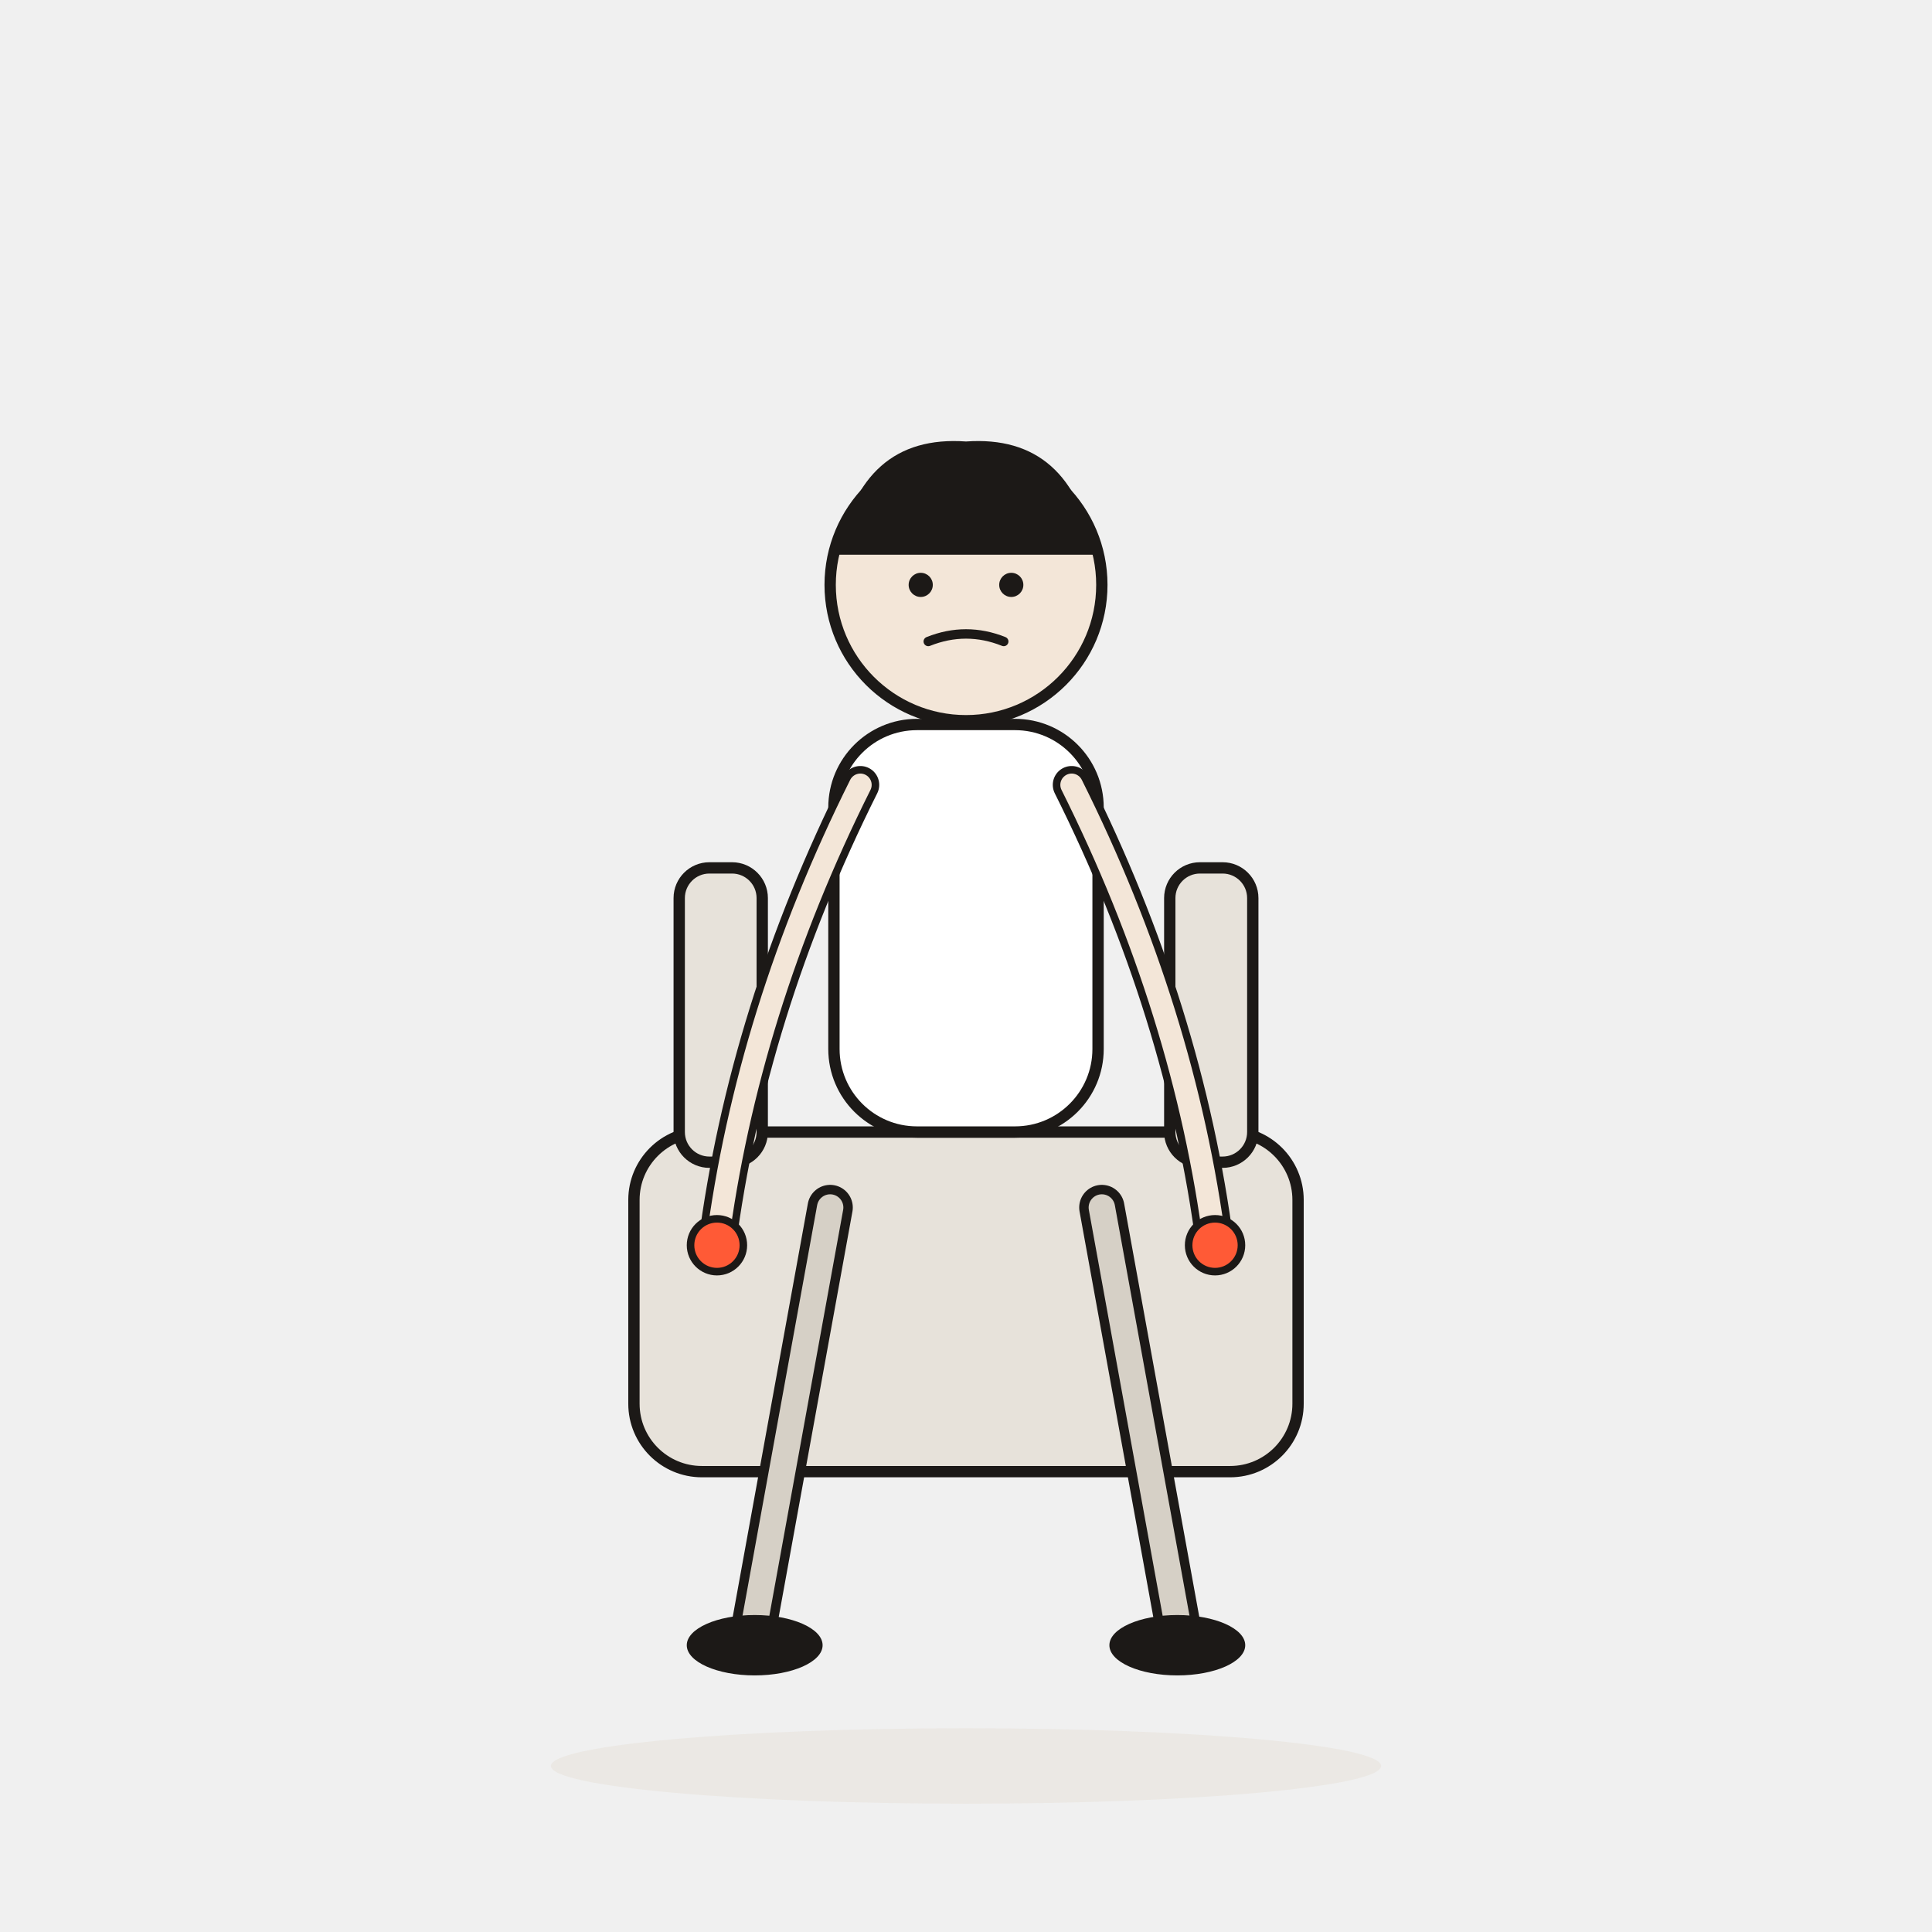
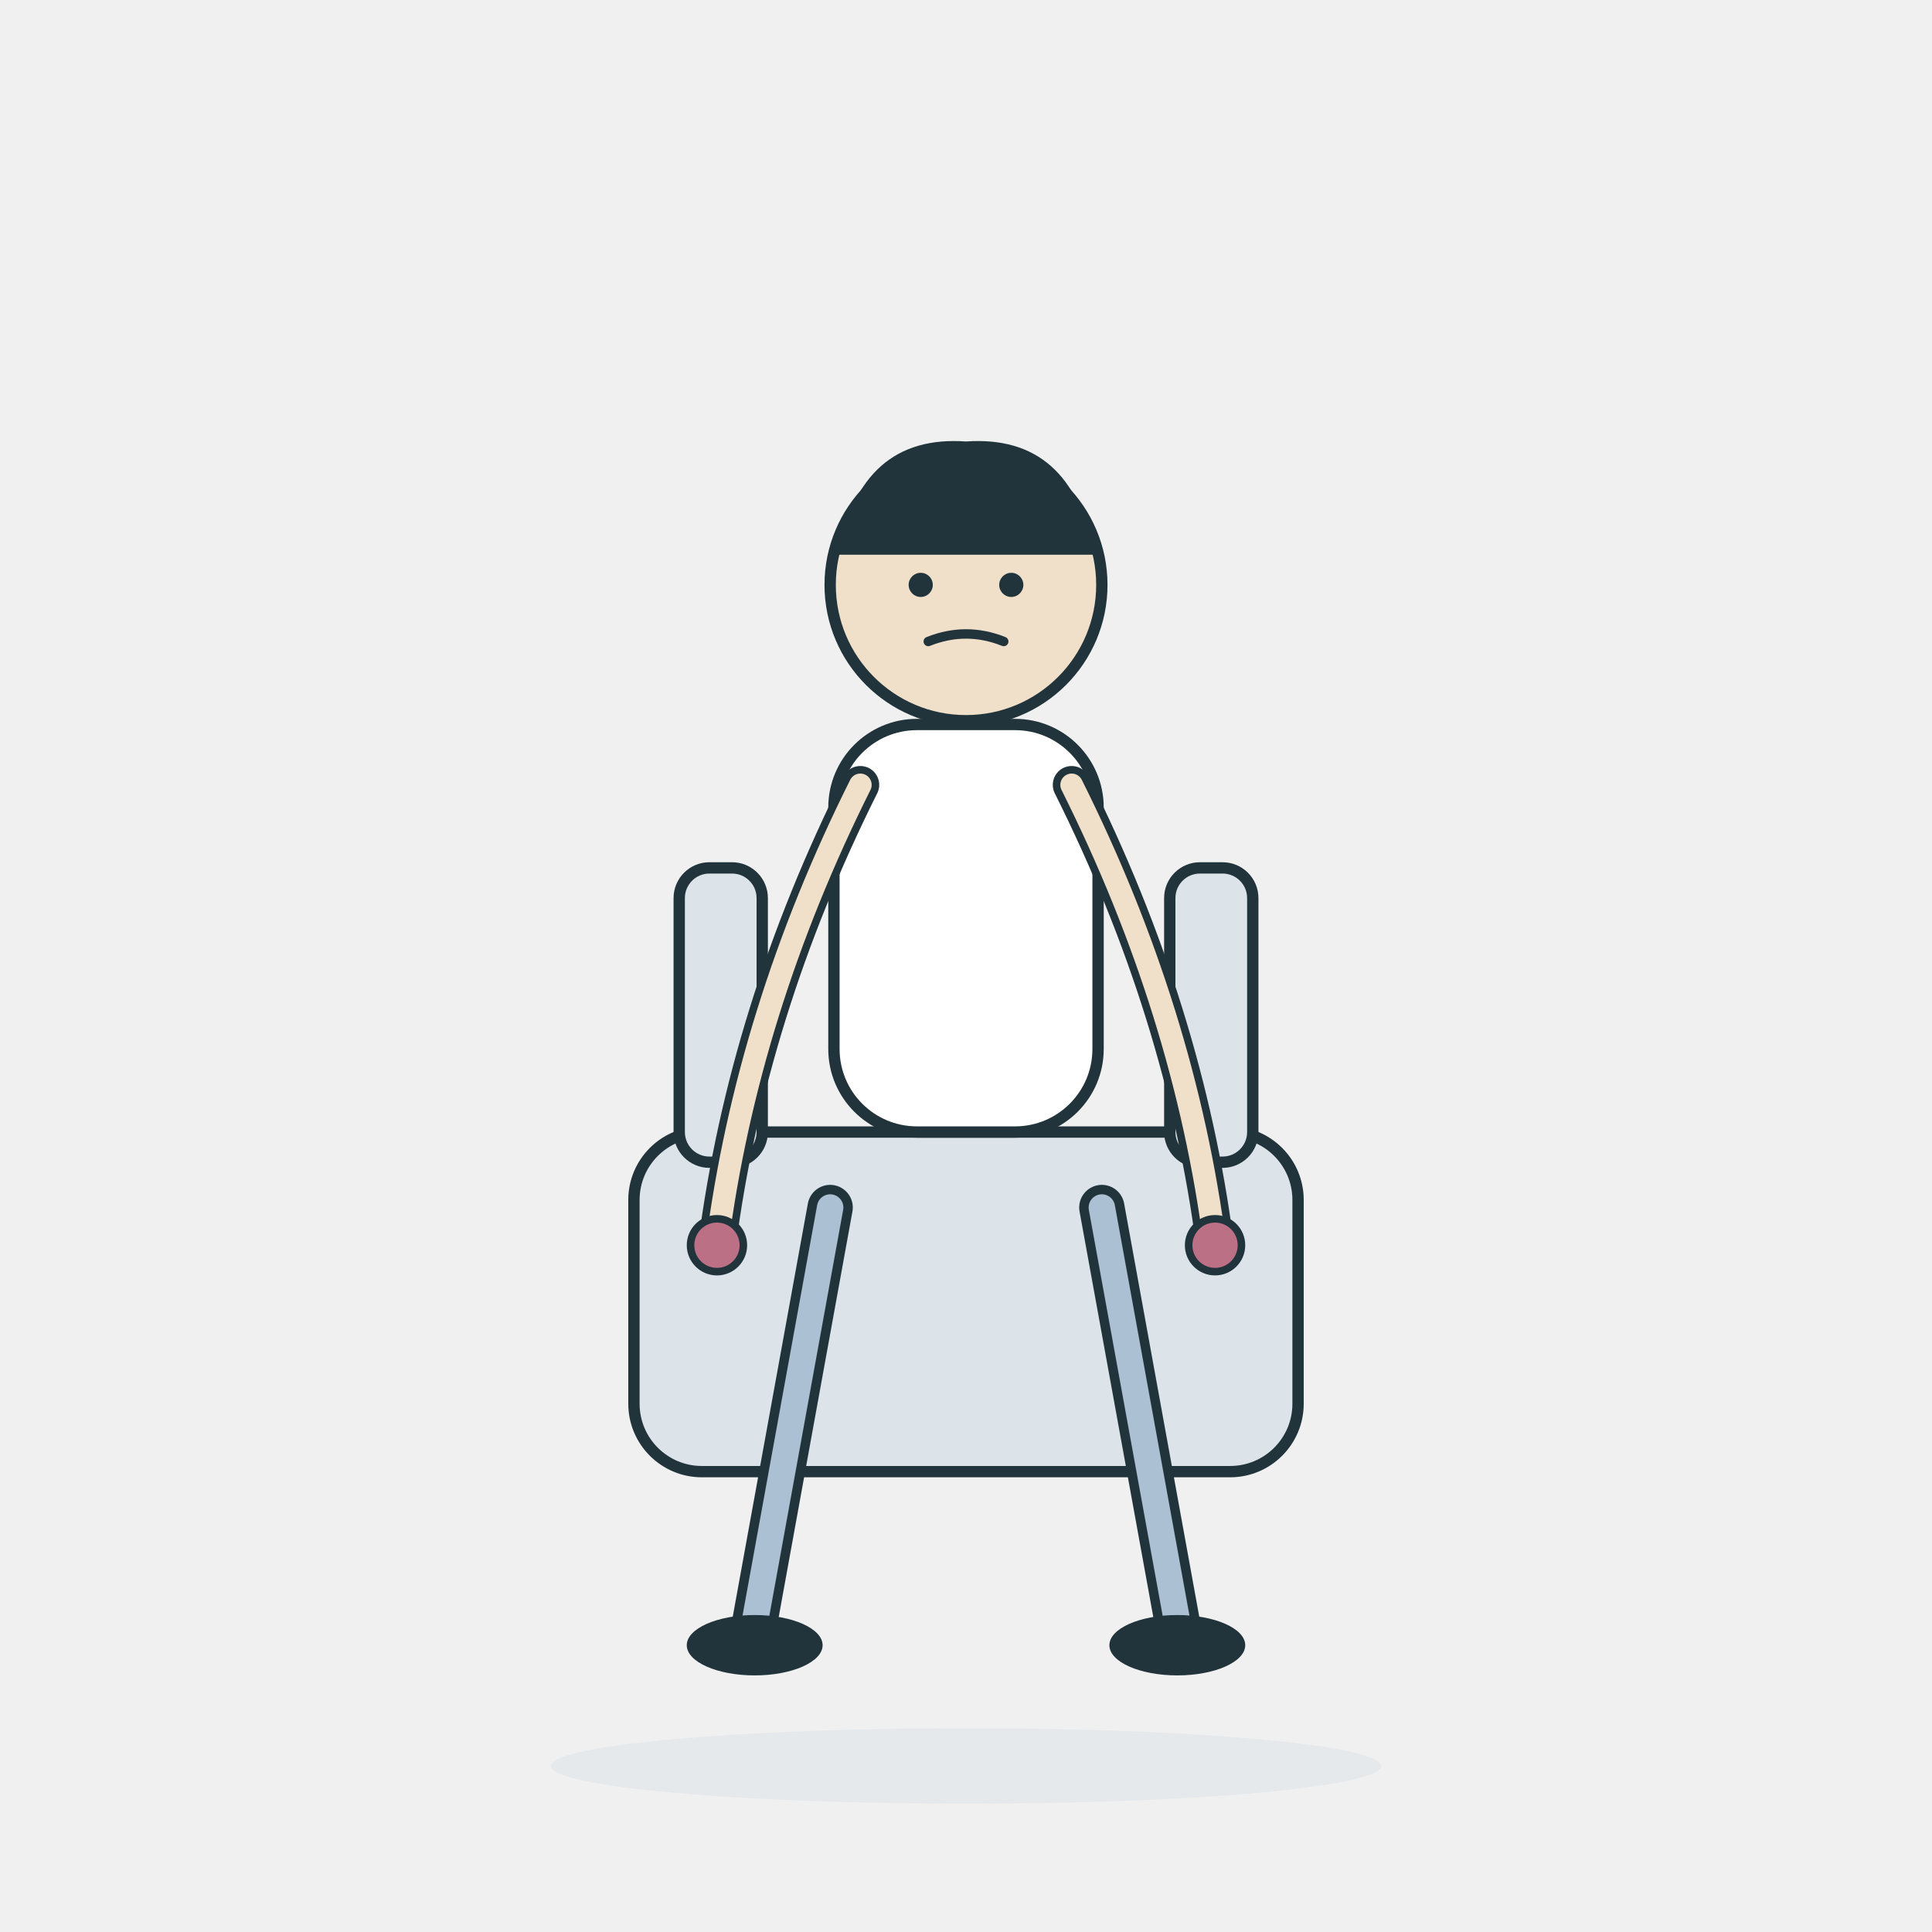
<svg xmlns="http://www.w3.org/2000/svg" viewBox="0 0 512 512" width="512" height="512" role="img" aria-label="DeskBreak Stretch — Unshrug start, shoulders creeping toward the ears (front)">
  <rect width="512" height="512" fill="none" />
-   <ellipse cx="256" cy="468" rx="110" ry="10" fill="#E7E2DA" opacity="0.55" />
+   <ellipse cx="256" cy="468" rx="110" ry="10" fill="#DCE3E9" opacity="0.55" />
  <g id="chair">
-     <rect x="168" y="300" width="176" height="90" rx="18" fill="#E7E2DA" stroke="#1C1917" stroke-width="3.0" />
-     <rect x="180" y="230" width="22" height="78" rx="8" fill="#E7E2DA" stroke="#1C1917" stroke-width="3.0" />
-     <rect x="310" y="230" width="22" height="78" rx="8" fill="#E7E2DA" stroke="#1C1917" stroke-width="3.0" />
+     <rect x="168" y="300" width="176" height="90" rx="18" fill="#DCE3E9" stroke="#22343B" stroke-width="3.0" />
+     <rect x="180" y="230" width="22" height="78" rx="8" fill="#DCE3E9" stroke="#22343B" stroke-width="3.0" />
+     <rect x="310" y="230" width="22" height="78" rx="8" fill="#DCE3E9" stroke="#22343B" stroke-width="3.0" />
  </g>
  <g id="legs">
-     <path d="M220,320 L200,430" fill="none" stroke="#1C1917" stroke-width="12" stroke-linecap="round" />
-     <path d="M292,320 L312,430" fill="none" stroke="#1C1917" stroke-width="12" stroke-linecap="round" />
-     <path d="M220,320 L200,430" fill="none" stroke="#D6D0C6" stroke-width="7" stroke-linecap="round" />
-     <path d="M292,320 L312,430" fill="none" stroke="#D6D0C6" stroke-width="7" stroke-linecap="round" />
-     <ellipse cx="200" cy="436" rx="18" ry="8" fill="#1C1917" />
-     <ellipse cx="312" cy="436" rx="18" ry="8" fill="#1C1917" />
+     <path d="M220,320 L200,430" fill="none" stroke="#22343B" stroke-width="12" stroke-linecap="round" />
+     <path d="M292,320 L312,430" fill="none" stroke="#22343B" stroke-width="12" stroke-linecap="round" />
+     <path d="M220,320 L200,430" fill="none" stroke="#ACC0D3" stroke-width="7" stroke-linecap="round" />
+     <path d="M292,320 L312,430" fill="none" stroke="#ACC0D3" stroke-width="7" stroke-linecap="round" />
+     <ellipse cx="200" cy="436" rx="18" ry="8" fill="#22343B" />
+     <ellipse cx="312" cy="436" rx="18" ry="8" fill="#22343B" />
  </g>
  <g id="torso">
-     <rect x="221" y="192" width="70" height="108" rx="22" fill="#FFFFFF" stroke="#1C1917" stroke-width="3.0" />
+     <rect x="221" y="192" width="70" height="108" rx="22" fill="#FFFFFF" stroke="#22343B" stroke-width="3.0" />
  </g>
  <g class="arm">
-     <path d="M228,208 Q198,268 190,330" fill="none" stroke="#1C1917" stroke-width="10" stroke-linecap="round" />
-     <path d="M228,208 Q198,268 190,330" fill="none" stroke="#F3E6D8" stroke-width="6" stroke-linecap="round" />
-     <circle cx="190" cy="330" r="7" fill="#FF5A36" stroke="#1C1917" stroke-width="2" />
+     <path d="M228,208 Q198,268 190,330" fill="none" stroke="#22343B" stroke-width="10" stroke-linecap="round" />
+     <path d="M228,208 Q198,268 190,330" fill="none" stroke="#F0DFC9" stroke-width="6" stroke-linecap="round" />
+     <circle cx="190" cy="330" r="7" fill="#BC7085" stroke="#22343B" stroke-width="2" />
  </g>
  <g class="arm">
-     <path d="M284,208 Q314,268 322,330" fill="none" stroke="#1C1917" stroke-width="10" stroke-linecap="round" />
-     <path d="M284,208 Q314,268 322,330" fill="none" stroke="#F3E6D8" stroke-width="6" stroke-linecap="round" />
-     <circle cx="322" cy="330" r="7" fill="#FF5A36" stroke="#1C1917" stroke-width="2" />
+     <path d="M284,208 Q314,268 322,330" fill="none" stroke="#22343B" stroke-width="10" stroke-linecap="round" />
+     <path d="M284,208 Q314,268 322,330" fill="none" stroke="#F0DFC9" stroke-width="6" stroke-linecap="round" />
+     <circle cx="322" cy="330" r="7" fill="#BC7085" stroke="#22343B" stroke-width="2" />
  </g>
  <g id="head">
-     <circle cx="256" cy="155" r="36" fill="#F3E6D8" stroke="#1C1917" stroke-width="3.0" />
-     <path d="M222,147 Q228,115 256,117 Q284,115 290,147" fill="#1C1917" />
-     <circle cx="244" cy="155" r="3.2" fill="#1C1917" />
-     <circle cx="268" cy="155" r="3.2" fill="#1C1917" />
-     <path d="M246,170 Q256,166 266,170" fill="none" stroke="#1C1917" stroke-width="2.5" stroke-linecap="round" />
+     <circle cx="256" cy="155" r="36" fill="#F0DFC9" stroke="#22343B" stroke-width="3.0" />
+     <path d="M222,147 Q228,115 256,117 Q284,115 290,147" fill="#22343B" />
+     <circle cx="244" cy="155" r="3.2" fill="#22343B" />
+     <circle cx="268" cy="155" r="3.2" fill="#22343B" />
+     <path d="M246,170 Q256,166 266,170" fill="none" stroke="#22343B" stroke-width="2.5" stroke-linecap="round" />
  </g>
</svg>
